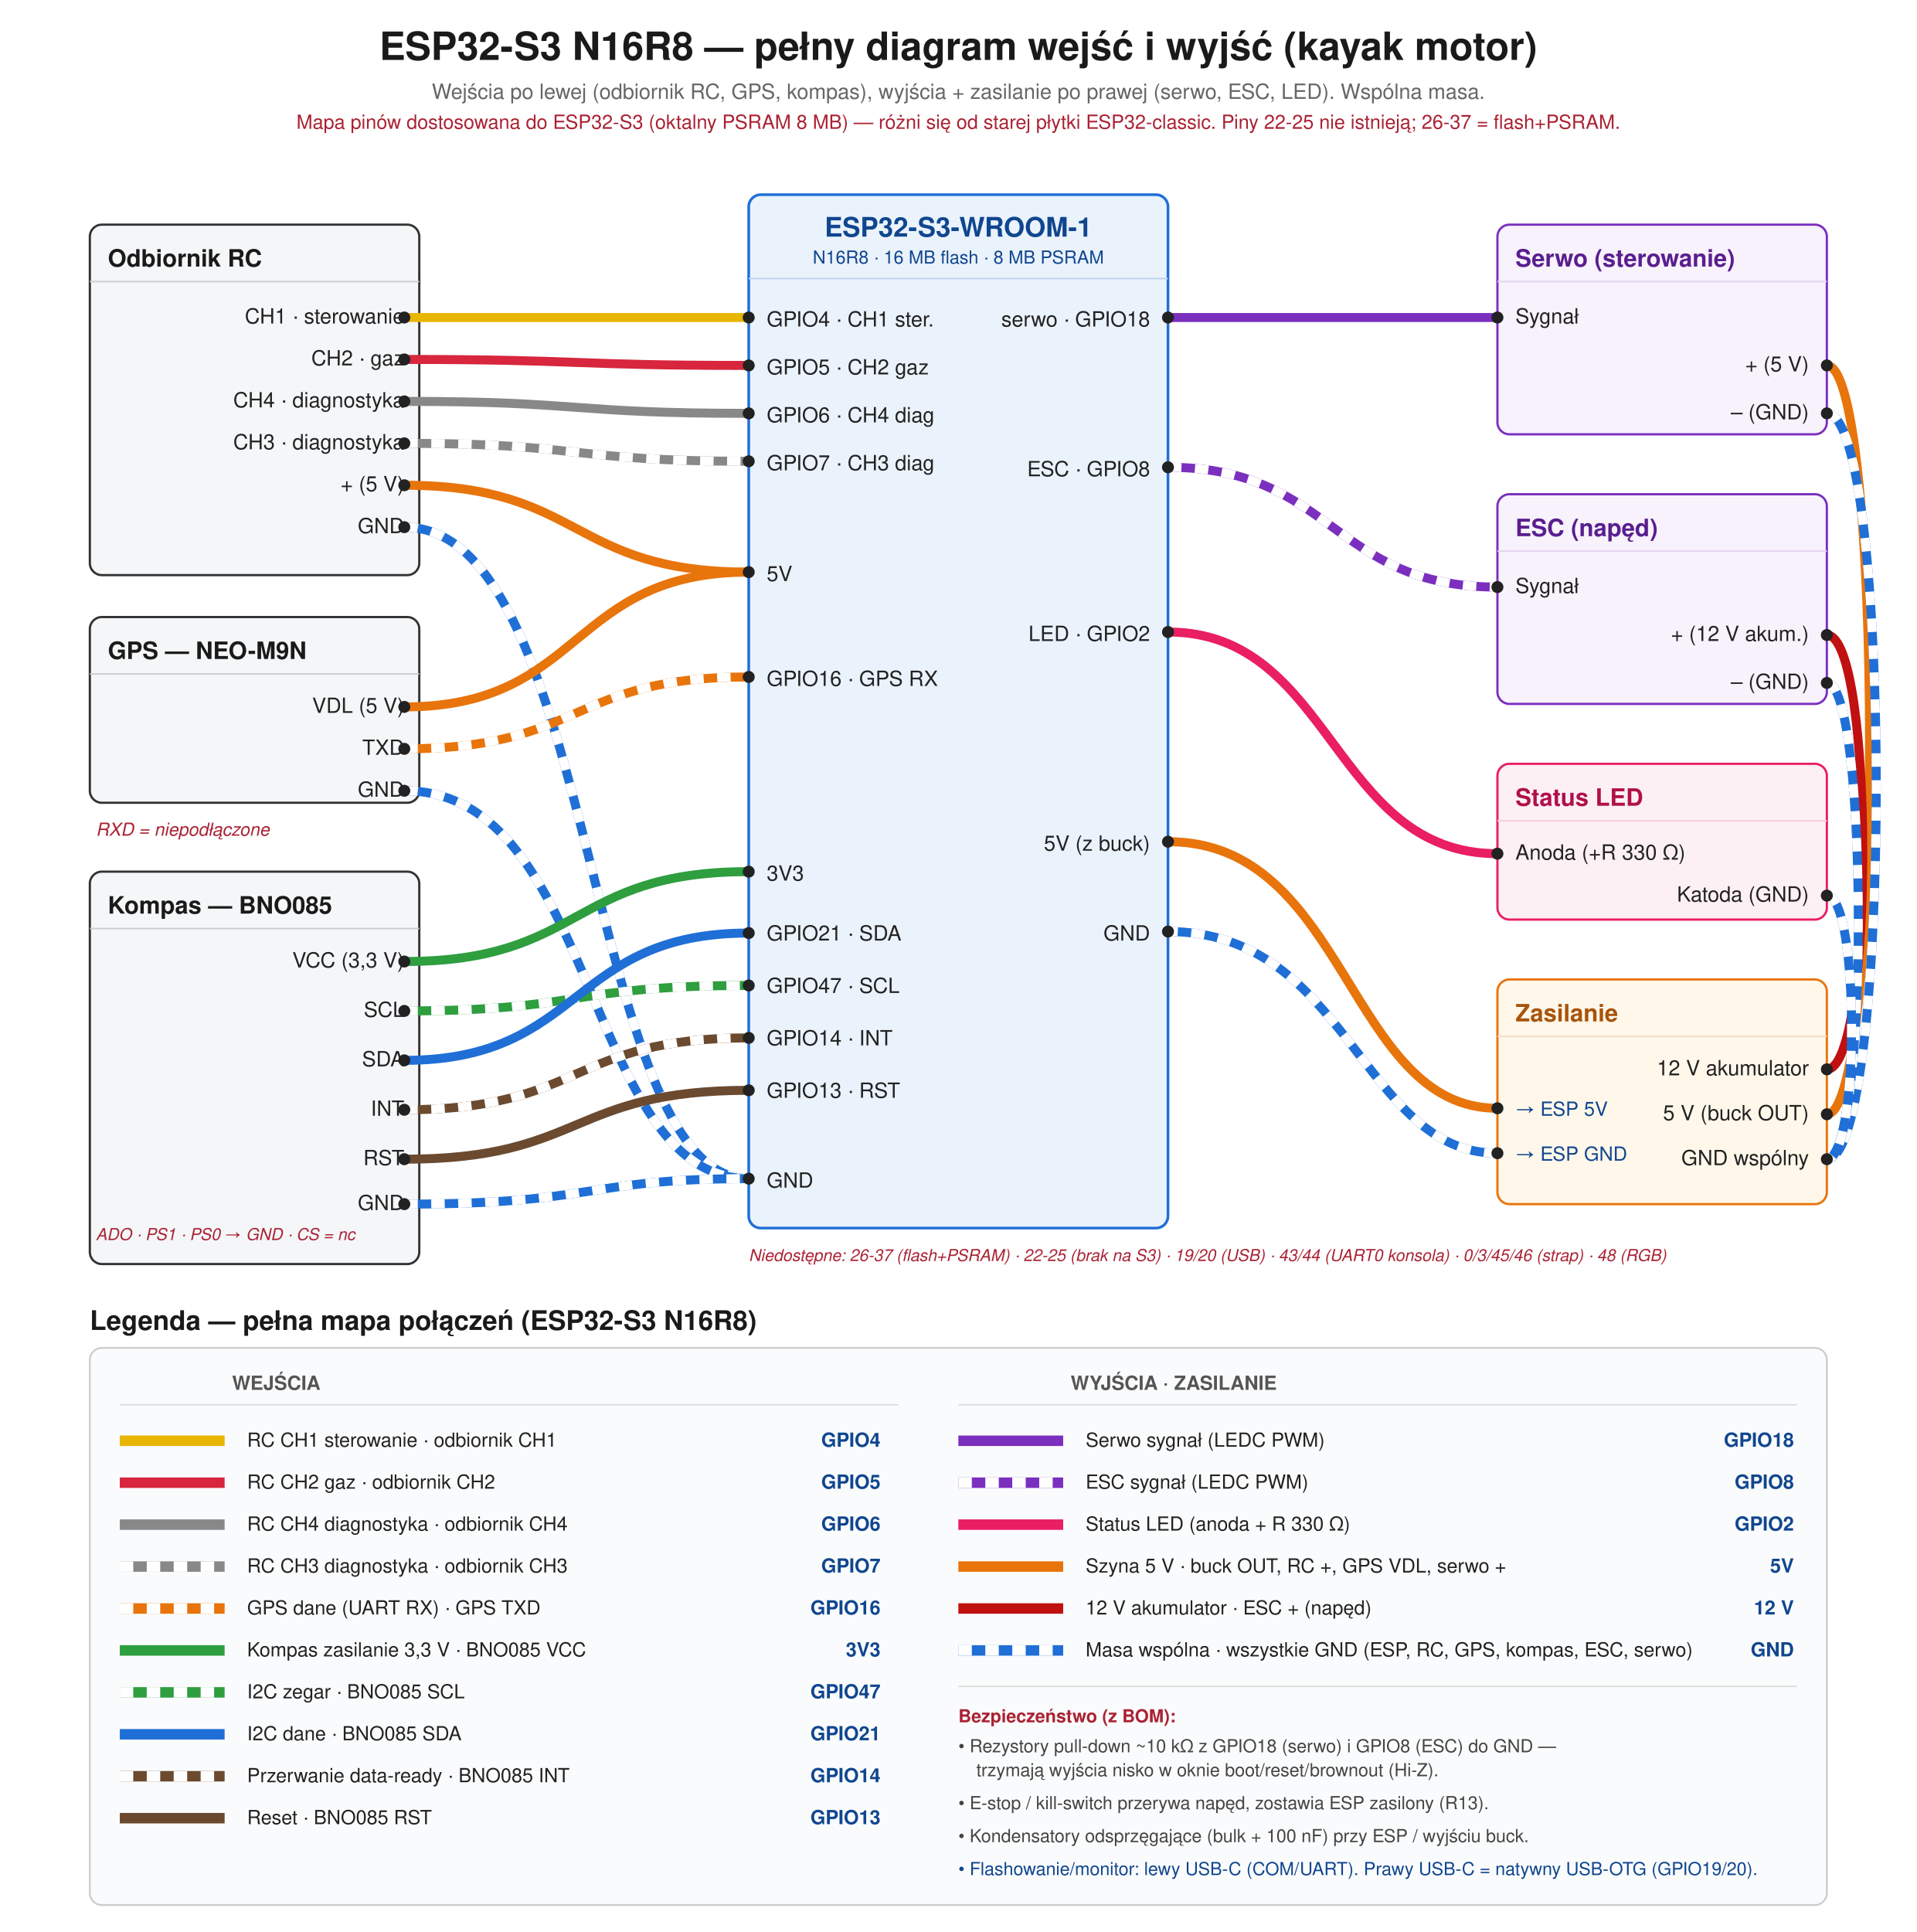
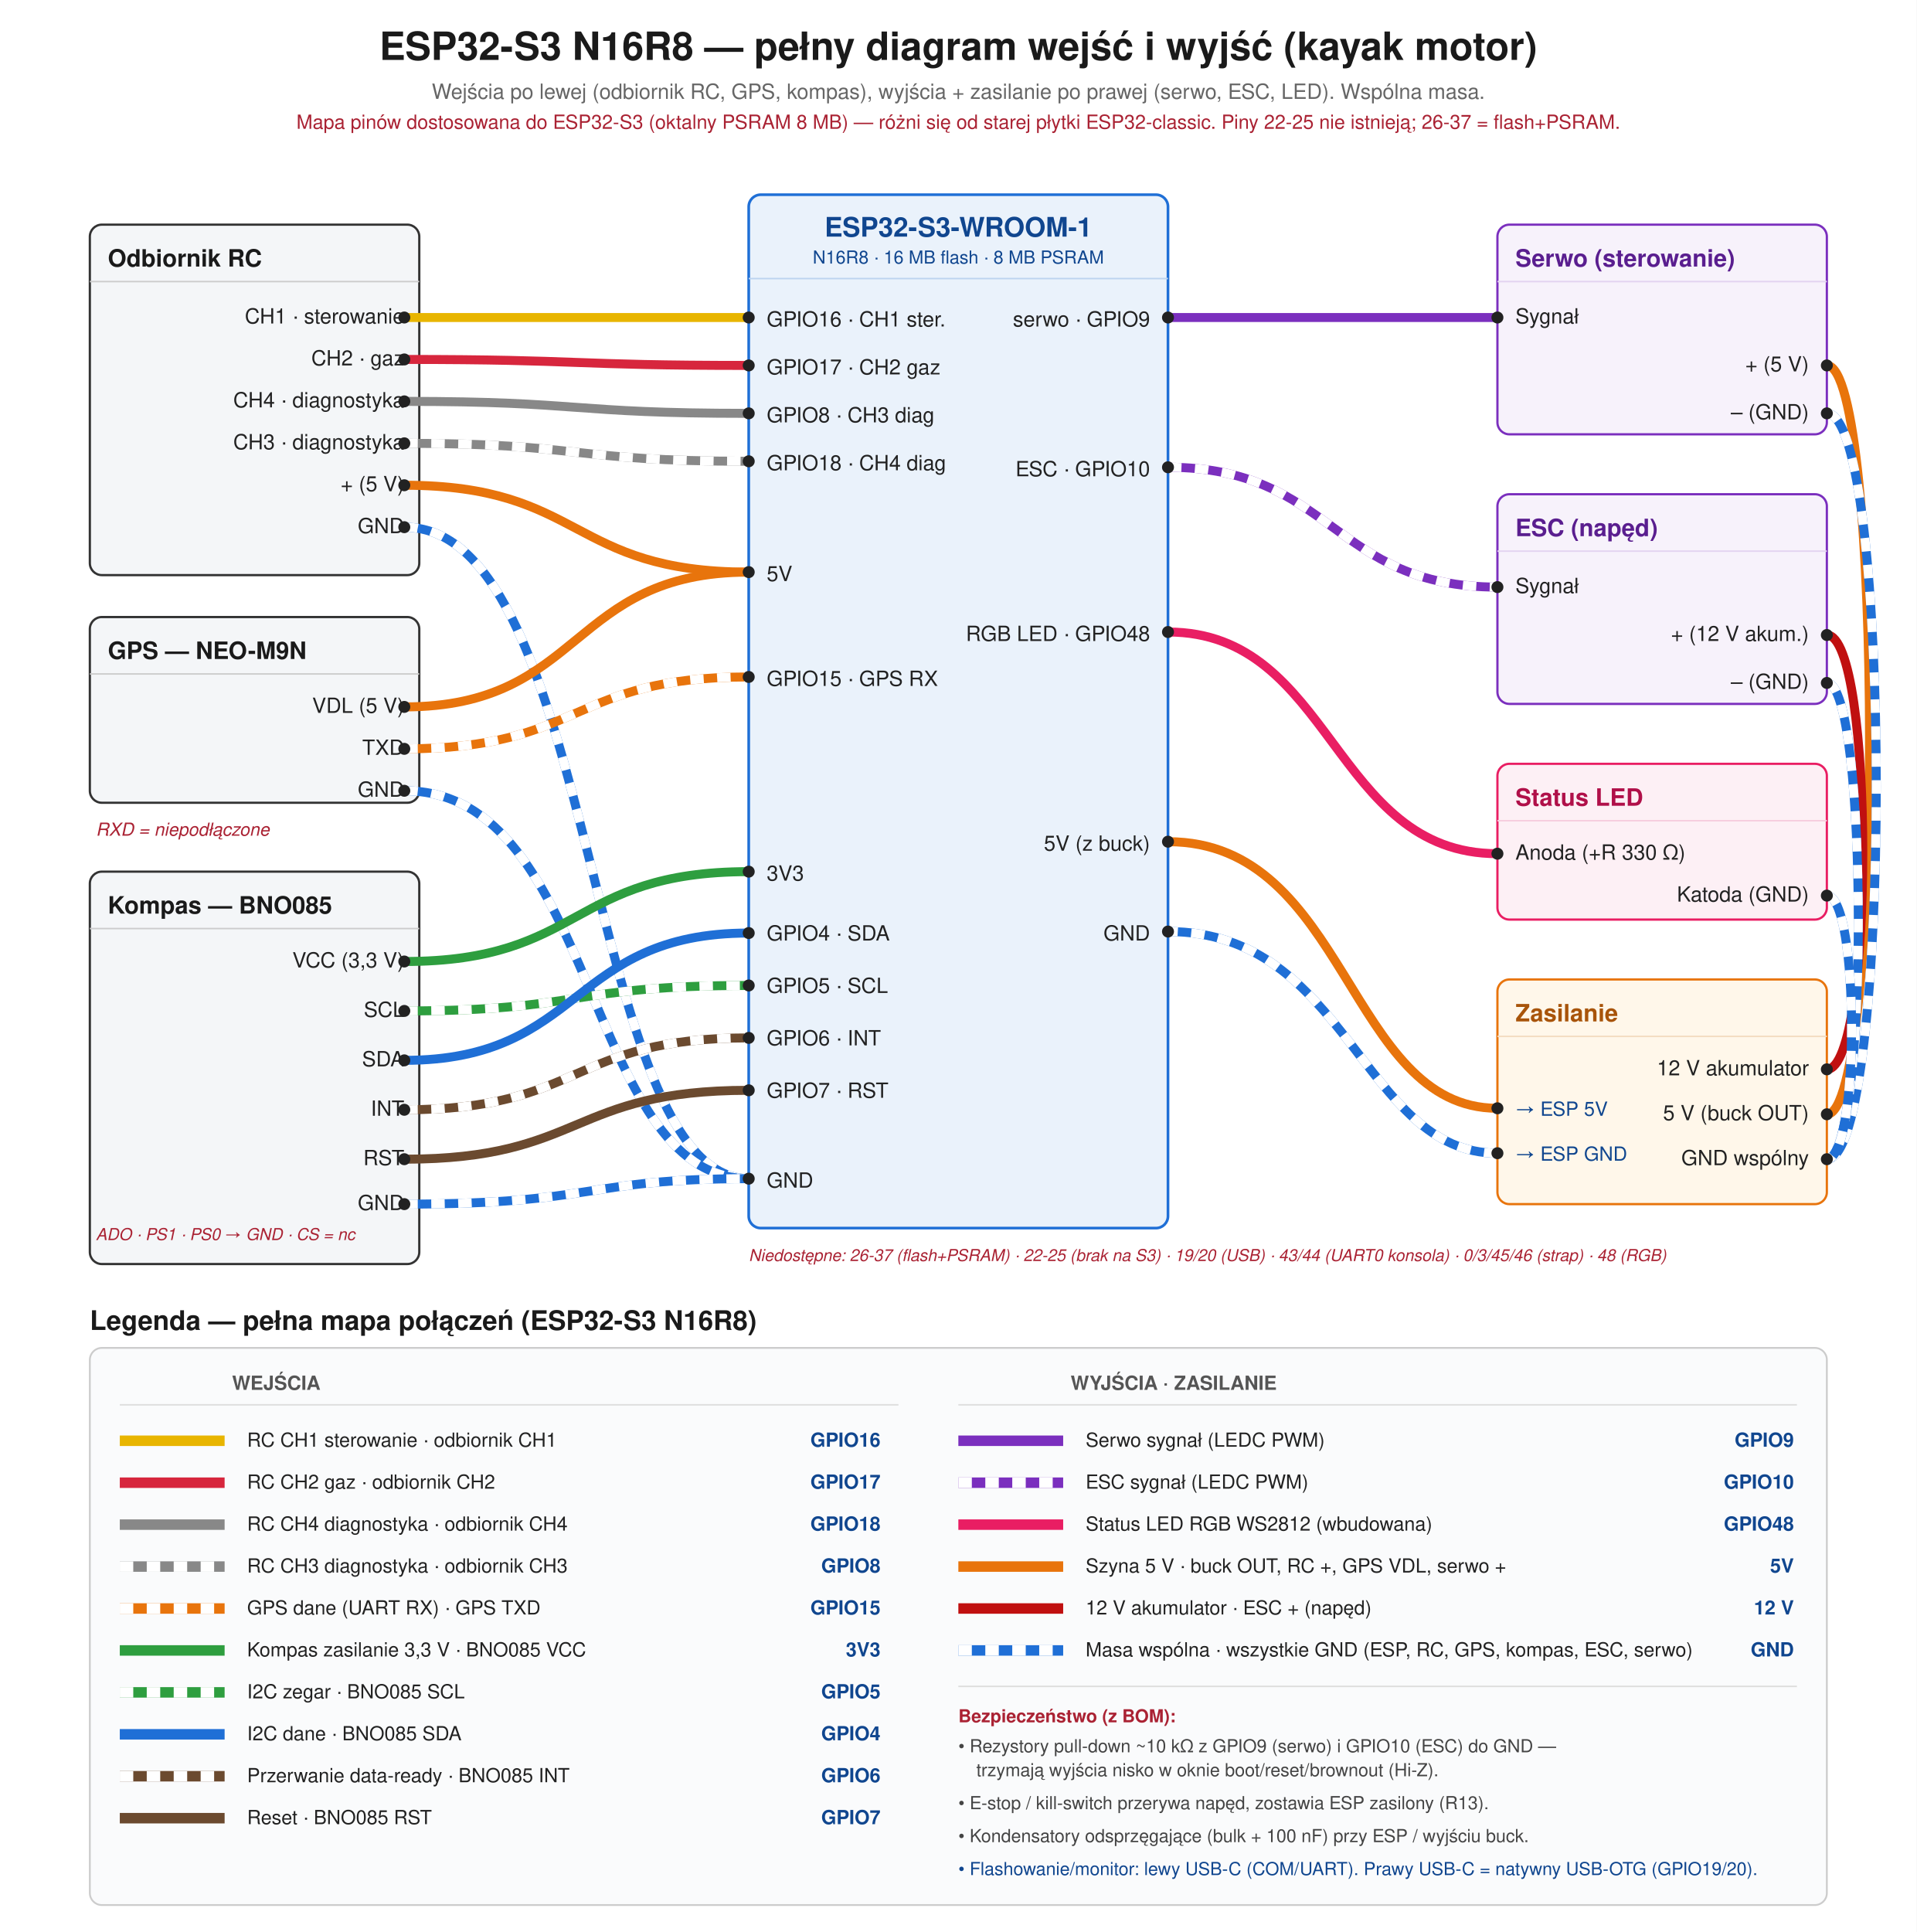
<svg xmlns="http://www.w3.org/2000/svg" width="1280" height="1290" viewBox="0 0 1280 1290" font-family="Helvetica, Arial, sans-serif">
  <rect x="0" y="0" width="1280" height="1290" fill="#ffffff" />
  <text x="640" y="40" text-anchor="middle" font-size="26" font-weight="bold" fill="#1a1a1a">ESP32-S3 N16R8 — pełny diagram wejść i wyjść (kayak motor)</text>
  <text x="640" y="66" text-anchor="middle" font-size="14" fill="#666">Wejścia po lewej (odbiornik RC, GPS, kompas), wyjścia + zasilanie po prawej (serwo, ESC, LED). Wspólna masa.</text>
  <text x="640" y="86" text-anchor="middle" font-size="13" fill="#a23">Mapa pinów dostosowana do ESP32-S3 (oktalny PSRAM 8 MB) — różni się od starej płytki ESP32-classic. Piny 22-25 nie istnieją; 26-37 = flash+PSRAM.</text>
  <rect x="60" y="150" width="220" height="234" rx="8" fill="#F4F6F8" stroke="#333" stroke-width="1.5" />
  <text x="72" y="178" font-size="16" font-weight="bold" fill="#1a1a1a">Odbiornik RC</text>
  <line x1="60" y1="188" x2="280" y2="188" stroke="#ccc" stroke-width="1" />
  <text x="270" y="216" text-anchor="end" font-size="14" fill="#222">CH1 · sterowanie</text>
  <text x="270" y="244" text-anchor="end" font-size="14" fill="#222">CH2 · gaz</text>
  <text x="270" y="272" text-anchor="end" font-size="14" fill="#222">CH4 · diagnostyka</text>
  <text x="270" y="300" text-anchor="end" font-size="14" fill="#222">CH3 · diagnostyka</text>
  <text x="270" y="328" text-anchor="end" font-size="14" fill="#222">+ (5 V)</text>
  <text x="270" y="356" text-anchor="end" font-size="14" fill="#222">GND</text>
  <rect x="60" y="412" width="220" height="124" rx="8" fill="#F4F6F8" stroke="#333" stroke-width="1.5" />
  <text x="72" y="440" font-size="16" font-weight="bold" fill="#1a1a1a">GPS — NEO-M9N</text>
  <line x1="60" y1="450" x2="280" y2="450" stroke="#ccc" stroke-width="1" />
  <text x="270" y="476" text-anchor="end" font-size="14" fill="#222">VDL (5 V)</text>
  <text x="270" y="504" text-anchor="end" font-size="14" fill="#222">TXD</text>
  <text x="270" y="532" text-anchor="end" font-size="14" fill="#222">GND</text>
  <text x="64" y="558" font-size="12" fill="#a23" font-style="italic">RXD = niepodłączone</text>
  <rect x="60" y="582" width="220" height="262" rx="8" fill="#F4F6F8" stroke="#333" stroke-width="1.5" />
  <text x="72" y="610" font-size="16" font-weight="bold" fill="#1a1a1a">Kompas — BNO085</text>
  <line x1="60" y1="620" x2="280" y2="620" stroke="#ccc" stroke-width="1" />
  <text x="270" y="646" text-anchor="end" font-size="14" fill="#222">VCC (3,3 V)</text>
  <text x="270" y="679" text-anchor="end" font-size="14" fill="#222">SCL</text>
  <text x="270" y="712" text-anchor="end" font-size="14" fill="#222">SDA</text>
  <text x="270" y="745" text-anchor="end" font-size="14" fill="#222">INT</text>
  <text x="270" y="778" text-anchor="end" font-size="14" fill="#222">RST</text>
  <text x="270" y="808" text-anchor="end" font-size="14" fill="#222">GND</text>
  <text x="64" y="828" font-size="11" fill="#a23" font-style="italic">ADO · PS1 · PS0 → GND  ·  CS = nc</text>
  <rect x="500" y="130" width="280" height="690" rx="8" fill="#EAF2FB" stroke="#1F6FD6" stroke-width="1.8" />
  <text x="640" y="158" text-anchor="middle" font-size="18" font-weight="bold" fill="#10468f">ESP32-S3-WROOM-1</text>
  <text x="640" y="176" text-anchor="middle" font-size="12" fill="#10468f">N16R8 · 16 MB flash · 8 MB PSRAM</text>
  <line x1="500" y1="186" x2="780" y2="186" stroke="#bcd4ef" stroke-width="1" />
-   <text x="512" y="218" font-size="14" fill="#222">GPIO4 · CH1 ster.</text>
-   <text x="512" y="250" font-size="14" fill="#222">GPIO5 · CH2 gaz</text>
-   <text x="512" y="282" font-size="14" fill="#222">GPIO6 · CH4 diag</text>
-   <text x="512" y="314" font-size="14" fill="#222">GPIO7 · CH3 diag</text>
+   <text x="512" y="218" font-size="14" fill="#222">GPIO16 · CH1 ster.</text>
+   <text x="512" y="250" font-size="14" fill="#222">GPIO17 · CH2 gaz</text>
+   <text x="512" y="282" font-size="14" fill="#222">GPIO8 · CH3 diag</text>
+   <text x="512" y="314" font-size="14" fill="#222">GPIO18 · CH4 diag</text>
  <text x="512" y="388" font-size="14" fill="#222">5V</text>
-   <text x="512" y="458" font-size="14" fill="#222">GPIO16 · GPS RX</text>
+   <text x="512" y="458" font-size="14" fill="#222">GPIO15 · GPS RX</text>
  <text x="512" y="588" font-size="14" fill="#222">3V3</text>
-   <text x="512" y="628" font-size="14" fill="#222">GPIO21 · SDA</text>
-   <text x="512" y="663" font-size="14" fill="#222">GPIO47 · SCL</text>
-   <text x="512" y="698" font-size="14" fill="#222">GPIO14 · INT</text>
-   <text x="512" y="733" font-size="14" fill="#222">GPIO13 · RST</text>
+   <text x="512" y="628" font-size="14" fill="#222">GPIO4 · SDA</text>
+   <text x="512" y="663" font-size="14" fill="#222">GPIO5 · SCL</text>
+   <text x="512" y="698" font-size="14" fill="#222">GPIO6 · INT</text>
+   <text x="512" y="733" font-size="14" fill="#222">GPIO7 · RST</text>
  <text x="512" y="793" font-size="14" fill="#222">GND</text>
-   <text x="768" y="218" text-anchor="end" font-size="14" fill="#222">serwo · GPIO18</text>
-   <text x="768" y="318" text-anchor="end" font-size="14" fill="#222">ESC · GPIO8</text>
-   <text x="768" y="428" text-anchor="end" font-size="14" fill="#222">LED · GPIO2</text>
+   <text x="768" y="218" text-anchor="end" font-size="14" fill="#222">serwo · GPIO9</text>
+   <text x="768" y="318" text-anchor="end" font-size="14" fill="#222">ESC · GPIO10</text>
+   <text x="768" y="428" text-anchor="end" font-size="14" fill="#222">RGB LED · GPIO48</text>
  <text x="768" y="568" text-anchor="end" font-size="14" fill="#222">5V (z buck)</text>
  <text x="768" y="628" text-anchor="end" font-size="14" fill="#222">GND</text>
  <text x="500" y="842" font-size="11" fill="#a23" font-style="italic">Niedostępne: 26-37 (flash+PSRAM) · 22-25 (brak na S3) · 19/20 (USB) · 43/44 (UART0 konsola) · 0/3/45/46 (strap) · 48 (RGB)</text>
  <rect x="1000" y="150" width="220" height="140" rx="8" fill="#F7F2FB" stroke="#7B2FBE" stroke-width="1.5" />
  <text x="1012" y="178" font-size="16" font-weight="bold" fill="#5a1e8f">Serwo (sterowanie)</text>
  <line x1="1000" y1="188" x2="1220" y2="188" stroke="#e3d3f0" stroke-width="1" />
  <text x="1012" y="216" font-size="14" fill="#222">Sygnał</text>
  <text x="1208" y="248" text-anchor="end" font-size="14" fill="#222">+ (5 V)</text>
  <text x="1208" y="280" text-anchor="end" font-size="14" fill="#222">– (GND)</text>
  <rect x="1000" y="330" width="220" height="140" rx="8" fill="#F7F2FB" stroke="#7B2FBE" stroke-width="1.5" />
  <text x="1012" y="358" font-size="16" font-weight="bold" fill="#5a1e8f">ESC (napęd)</text>
  <line x1="1000" y1="368" x2="1220" y2="368" stroke="#e3d3f0" stroke-width="1" />
  <text x="1012" y="396" font-size="14" fill="#222">Sygnał</text>
  <text x="1208" y="428" text-anchor="end" font-size="14" fill="#222">+ (12 V akum.)</text>
  <text x="1208" y="460" text-anchor="end" font-size="14" fill="#222">– (GND)</text>
  <rect x="1000" y="510" width="220" height="104" rx="8" fill="#FDF0F5" stroke="#E91E63" stroke-width="1.5" />
  <text x="1012" y="538" font-size="16" font-weight="bold" fill="#b01049">Status LED</text>
  <line x1="1000" y1="548" x2="1220" y2="548" stroke="#f6cdde" stroke-width="1" />
  <text x="1012" y="574" font-size="14" fill="#222">Anoda (+R 330 Ω)</text>
  <text x="1208" y="602" text-anchor="end" font-size="14" fill="#222">Katoda (GND)</text>
  <rect x="1000" y="654" width="220" height="150" rx="8" fill="#FFF7EA" stroke="#E8740C" stroke-width="1.5" />
  <text x="1012" y="682" font-size="16" font-weight="bold" fill="#a8540a">Zasilanie</text>
  <line x1="1000" y1="692" x2="1220" y2="692" stroke="#f3dcc0" stroke-width="1" />
  <text x="1208" y="718" text-anchor="end" font-size="14" fill="#222">12 V akumulator</text>
  <text x="1208" y="748" text-anchor="end" font-size="14" fill="#222">5 V (buck OUT)</text>
  <text x="1208" y="778" text-anchor="end" font-size="14" fill="#222">GND wspólny</text>
  <text x="1012" y="745" font-size="13" fill="#10468f">→ ESP 5V</text>
  <text x="1012" y="775" font-size="13" fill="#10468f">→ ESP GND</text>
  <path d="M270,212 C390,212 380,212 500,212" fill="none" stroke="#E8B500" stroke-width="6" />
  <path d="M270,240 C390,240 380,244 500,244" fill="none" stroke="#D7263D" stroke-width="6" />
  <path d="M270,268 C390,268 380,276 500,276" fill="none" stroke="#888888" stroke-width="6" />
  <path d="M270,296 C390,296 380,308 500,308" fill="none" stroke="#888888" stroke-width="6" />
  <path d="M270,296 C390,296 380,308 500,308" fill="none" stroke="#ffffff" stroke-width="6" stroke-dasharray="9 9" />
  <path d="M270,324 C390,324 380,382 500,382" fill="none" stroke="#E8740C" stroke-width="6" />
  <path d="M270,352 C400,352 390,787 500,787" fill="none" stroke="#1F6FD6" stroke-width="6" />
  <path d="M270,352 C400,352 390,787 500,787" fill="none" stroke="#ffffff" stroke-width="6" stroke-dasharray="9 9" />
  <path d="M270,472 C390,472 380,382 500,382" fill="none" stroke="#E8740C" stroke-width="6" />
  <path d="M270,500 C390,500 380,452 500,452" fill="none" stroke="#E8740C" stroke-width="6" />
  <path d="M270,500 C390,500 380,452 500,452" fill="none" stroke="#ffffff" stroke-width="6" stroke-dasharray="9 9" />
  <path d="M270,528 C400,528 390,787 500,787" fill="none" stroke="#1F6FD6" stroke-width="6" />
  <path d="M270,528 C400,528 390,787 500,787" fill="none" stroke="#ffffff" stroke-width="6" stroke-dasharray="9 9" />
  <path d="M270,642 C390,642 380,582 500,582" fill="none" stroke="#2E9E3F" stroke-width="6" />
  <path d="M270,675 C390,675 380,658 500,658" fill="none" stroke="#2E9E3F" stroke-width="6" />
  <path d="M270,675 C390,675 380,658 500,658" fill="none" stroke="#ffffff" stroke-width="6" stroke-dasharray="9 9" />
  <path d="M270,708 C390,708 380,623 500,623" fill="none" stroke="#1F6FD6" stroke-width="6" />
  <path d="M270,741 C390,741 380,693 500,693" fill="none" stroke="#6B4A2F" stroke-width="6" />
  <path d="M270,741 C390,741 380,693 500,693" fill="none" stroke="#ffffff" stroke-width="6" stroke-dasharray="9 9" />
  <path d="M270,774 C390,774 380,728 500,728" fill="none" stroke="#6B4A2F" stroke-width="6" />
  <path d="M270,804 C400,804 390,787 500,787" fill="none" stroke="#1F6FD6" stroke-width="6" />
  <path d="M270,804 C400,804 390,787 500,787" fill="none" stroke="#ffffff" stroke-width="6" stroke-dasharray="9 9" />
  <path d="M780,212 C890,212 890,212 1000,212" fill="none" stroke="#7B2FBE" stroke-width="6" />
  <path d="M780,312 C890,312 890,392 1000,392" fill="none" stroke="#7B2FBE" stroke-width="6" />
  <path d="M780,312 C890,312 890,392 1000,392" fill="none" stroke="#ffffff" stroke-width="6" stroke-dasharray="9 9" />
  <path d="M780,422 C890,422 890,570 1000,570" fill="none" stroke="#E91E63" stroke-width="6" />
  <path d="M1000,740 C900,740 900,562 780,562" fill="none" stroke="#E8740C" stroke-width="6" />
  <path d="M1000,770 C910,770 900,622 780,622" fill="none" stroke="#1F6FD6" stroke-width="6" />
  <path d="M1000,770 C910,770 900,622 780,622" fill="none" stroke="#ffffff" stroke-width="6" stroke-dasharray="9 9" />
  <path d="M1220,244 C1258,244 1258,744 1220,744" fill="none" stroke="#E8740C" stroke-width="6" />
  <path d="M1220,424 C1252,424 1252,714 1220,714" fill="none" stroke="#C01010" stroke-width="6" />
  <path d="M1220,276 C1264,276 1264,774 1220,774" fill="none" stroke="#1F6FD6" stroke-width="6" />
  <path d="M1220,276 C1264,276 1264,774 1220,774" fill="none" stroke="#ffffff" stroke-width="6" stroke-dasharray="9 9" />
  <path d="M1220,456 C1248,456 1248,774 1220,774" fill="none" stroke="#1F6FD6" stroke-width="6" />
  <path d="M1220,456 C1248,456 1248,774 1220,774" fill="none" stroke="#ffffff" stroke-width="6" stroke-dasharray="9 9" />
  <path d="M1220,598 C1242,598 1242,774 1220,774" fill="none" stroke="#1F6FD6" stroke-width="6" />
  <path d="M1220,598 C1242,598 1242,774 1220,774" fill="none" stroke="#ffffff" stroke-width="6" stroke-dasharray="9 9" />
  <g fill="#222">
    <circle cx="270" cy="212" r="4" />
    <circle cx="270" cy="240" r="4" />
    <circle cx="270" cy="268" r="4" />
    <circle cx="270" cy="296" r="4" />
    <circle cx="270" cy="324" r="4" />
    <circle cx="270" cy="352" r="4" />
    <circle cx="270" cy="472" r="4" />
    <circle cx="270" cy="500" r="4" />
    <circle cx="270" cy="528" r="4" />
    <circle cx="270" cy="642" r="4" />
    <circle cx="270" cy="675" r="4" />
    <circle cx="270" cy="708" r="4" />
    <circle cx="270" cy="741" r="4" />
    <circle cx="270" cy="774" r="4" />
    <circle cx="270" cy="804" r="4" />
    <circle cx="500" cy="212" r="4" />
    <circle cx="500" cy="244" r="4" />
    <circle cx="500" cy="276" r="4" />
    <circle cx="500" cy="308" r="4" />
    <circle cx="500" cy="382" r="4" />
    <circle cx="500" cy="452" r="4" />
    <circle cx="500" cy="582" r="4" />
    <circle cx="500" cy="623" r="4" />
    <circle cx="500" cy="658" r="4" />
    <circle cx="500" cy="693" r="4" />
    <circle cx="500" cy="728" r="4" />
    <circle cx="500" cy="787" r="4" />
    <circle cx="780" cy="212" r="4" />
    <circle cx="780" cy="312" r="4" />
    <circle cx="780" cy="422" r="4" />
    <circle cx="780" cy="562" r="4" />
    <circle cx="780" cy="622" r="4" />
    <circle cx="1000" cy="212" r="4" />
    <circle cx="1000" cy="392" r="4" />
    <circle cx="1000" cy="570" r="4" />
    <circle cx="1000" cy="740" r="4" />
    <circle cx="1000" cy="770" r="4" />
    <circle cx="1220" cy="244" r="4" />
    <circle cx="1220" cy="276" r="4" />
    <circle cx="1220" cy="424" r="4" />
    <circle cx="1220" cy="456" r="4" />
    <circle cx="1220" cy="598" r="4" />
    <circle cx="1220" cy="714" r="4" />
    <circle cx="1220" cy="744" r="4" />
    <circle cx="1220" cy="774" r="4" />
  </g>
  <text x="60" y="888" font-size="18" font-weight="bold" fill="#1a1a1a">Legenda — pełna mapa połączeń (ESP32-S3 N16R8)</text>
  <rect x="60" y="900" width="1160" height="372" rx="8" fill="#FAFBFC" stroke="#ccc" stroke-width="1.2" />
  <text x="155" y="928" font-size="13" font-weight="bold" fill="#555">WEJŚCIA</text>
  <text x="715" y="928" font-size="13" font-weight="bold" fill="#555">WYJŚCIA · ZASILANIE</text>
  <line x1="80" y1="938" x2="600" y2="938" stroke="#ddd" stroke-width="1" />
  <line x1="640" y1="938" x2="1200" y2="938" stroke="#ddd" stroke-width="1" />
  <line x1="80" y1="962" x2="150" y2="962" stroke="#E8B500" stroke-width="7" />
  <text x="165" y="966" font-size="13" fill="#222">RC CH1 sterowanie · odbiornik CH1</text>
-   <text x="588" y="966" text-anchor="end" font-size="13" font-weight="bold" fill="#10468f">GPIO4</text>
+   <text x="588" y="966" text-anchor="end" font-size="13" font-weight="bold" fill="#10468f">GPIO16</text>
  <line x1="80" y1="990" x2="150" y2="990" stroke="#D7263D" stroke-width="7" />
  <text x="165" y="994" font-size="13" fill="#222">RC CH2 gaz · odbiornik CH2</text>
-   <text x="588" y="994" text-anchor="end" font-size="13" font-weight="bold" fill="#10468f">GPIO5</text>
+   <text x="588" y="994" text-anchor="end" font-size="13" font-weight="bold" fill="#10468f">GPIO17</text>
  <line x1="80" y1="1018" x2="150" y2="1018" stroke="#888888" stroke-width="7" />
  <text x="165" y="1022" font-size="13" fill="#222">RC CH4 diagnostyka · odbiornik CH4</text>
-   <text x="588" y="1022" text-anchor="end" font-size="13" font-weight="bold" fill="#10468f">GPIO6</text>
+   <text x="588" y="1022" text-anchor="end" font-size="13" font-weight="bold" fill="#10468f">GPIO18</text>
  <line x1="80" y1="1046" x2="150" y2="1046" stroke="#888888" stroke-width="7" />
  <line x1="80" y1="1046" x2="150" y2="1046" stroke="#ffffff" stroke-width="7" stroke-dasharray="9 9" />
  <text x="165" y="1050" font-size="13" fill="#222">RC CH3 diagnostyka · odbiornik CH3</text>
-   <text x="588" y="1050" text-anchor="end" font-size="13" font-weight="bold" fill="#10468f">GPIO7</text>
+   <text x="588" y="1050" text-anchor="end" font-size="13" font-weight="bold" fill="#10468f">GPIO8</text>
  <line x1="80" y1="1074" x2="150" y2="1074" stroke="#E8740C" stroke-width="7" />
  <line x1="80" y1="1074" x2="150" y2="1074" stroke="#ffffff" stroke-width="7" stroke-dasharray="9 9" />
  <text x="165" y="1078" font-size="13" fill="#222">GPS dane (UART RX) · GPS TXD</text>
-   <text x="588" y="1078" text-anchor="end" font-size="13" font-weight="bold" fill="#10468f">GPIO16</text>
+   <text x="588" y="1078" text-anchor="end" font-size="13" font-weight="bold" fill="#10468f">GPIO15</text>
  <line x1="80" y1="1102" x2="150" y2="1102" stroke="#2E9E3F" stroke-width="7" />
  <text x="165" y="1106" font-size="13" fill="#222">Kompas zasilanie 3,3 V · BNO085 VCC</text>
  <text x="588" y="1106" text-anchor="end" font-size="13" font-weight="bold" fill="#10468f">3V3</text>
  <line x1="80" y1="1130" x2="150" y2="1130" stroke="#2E9E3F" stroke-width="7" />
  <line x1="80" y1="1130" x2="150" y2="1130" stroke="#ffffff" stroke-width="7" stroke-dasharray="9 9" />
  <text x="165" y="1134" font-size="13" fill="#222">I2C zegar · BNO085 SCL</text>
-   <text x="588" y="1134" text-anchor="end" font-size="13" font-weight="bold" fill="#10468f">GPIO47</text>
+   <text x="588" y="1134" text-anchor="end" font-size="13" font-weight="bold" fill="#10468f">GPIO5</text>
  <line x1="80" y1="1158" x2="150" y2="1158" stroke="#1F6FD6" stroke-width="7" />
  <text x="165" y="1162" font-size="13" fill="#222">I2C dane · BNO085 SDA</text>
-   <text x="588" y="1162" text-anchor="end" font-size="13" font-weight="bold" fill="#10468f">GPIO21</text>
+   <text x="588" y="1162" text-anchor="end" font-size="13" font-weight="bold" fill="#10468f">GPIO4</text>
  <line x1="80" y1="1186" x2="150" y2="1186" stroke="#6B4A2F" stroke-width="7" />
  <line x1="80" y1="1186" x2="150" y2="1186" stroke="#ffffff" stroke-width="7" stroke-dasharray="9 9" />
  <text x="165" y="1190" font-size="13" fill="#222">Przerwanie data-ready · BNO085 INT</text>
-   <text x="588" y="1190" text-anchor="end" font-size="13" font-weight="bold" fill="#10468f">GPIO14</text>
+   <text x="588" y="1190" text-anchor="end" font-size="13" font-weight="bold" fill="#10468f">GPIO6</text>
  <line x1="80" y1="1214" x2="150" y2="1214" stroke="#6B4A2F" stroke-width="7" />
  <text x="165" y="1218" font-size="13" fill="#222">Reset · BNO085 RST</text>
-   <text x="588" y="1218" text-anchor="end" font-size="13" font-weight="bold" fill="#10468f">GPIO13</text>
+   <text x="588" y="1218" text-anchor="end" font-size="13" font-weight="bold" fill="#10468f">GPIO7</text>
  <line x1="640" y1="962" x2="710" y2="962" stroke="#7B2FBE" stroke-width="7" />
  <text x="725" y="966" font-size="13" fill="#222">Serwo sygnał (LEDC PWM)</text>
-   <text x="1198" y="966" text-anchor="end" font-size="13" font-weight="bold" fill="#10468f">GPIO18</text>
+   <text x="1198" y="966" text-anchor="end" font-size="13" font-weight="bold" fill="#10468f">GPIO9</text>
  <line x1="640" y1="990" x2="710" y2="990" stroke="#7B2FBE" stroke-width="7" />
  <line x1="640" y1="990" x2="710" y2="990" stroke="#ffffff" stroke-width="7" stroke-dasharray="9 9" />
  <text x="725" y="994" font-size="13" fill="#222">ESC sygnał (LEDC PWM)</text>
-   <text x="1198" y="994" text-anchor="end" font-size="13" font-weight="bold" fill="#10468f">GPIO8</text>
+   <text x="1198" y="994" text-anchor="end" font-size="13" font-weight="bold" fill="#10468f">GPIO10</text>
  <line x1="640" y1="1018" x2="710" y2="1018" stroke="#E91E63" stroke-width="7" />
-   <text x="725" y="1022" font-size="13" fill="#222">Status LED (anoda + R 330 Ω)</text>
-   <text x="1198" y="1022" text-anchor="end" font-size="13" font-weight="bold" fill="#10468f">GPIO2</text>
+   <text x="725" y="1022" font-size="13" fill="#222">Status LED RGB WS2812 (wbudowana)</text>
+   <text x="1198" y="1022" text-anchor="end" font-size="13" font-weight="bold" fill="#10468f">GPIO48</text>
  <line x1="640" y1="1046" x2="710" y2="1046" stroke="#E8740C" stroke-width="7" />
  <text x="725" y="1050" font-size="13" fill="#222">Szyna 5 V · buck OUT, RC +, GPS VDL, serwo +</text>
  <text x="1198" y="1050" text-anchor="end" font-size="13" font-weight="bold" fill="#10468f">5V</text>
  <line x1="640" y1="1074" x2="710" y2="1074" stroke="#C01010" stroke-width="7" />
  <text x="725" y="1078" font-size="13" fill="#222">12 V akumulator · ESC + (napęd)</text>
  <text x="1198" y="1078" text-anchor="end" font-size="13" font-weight="bold" fill="#10468f">12 V</text>
  <line x1="640" y1="1102" x2="710" y2="1102" stroke="#1F6FD6" stroke-width="7" />
  <line x1="640" y1="1102" x2="710" y2="1102" stroke="#ffffff" stroke-width="7" stroke-dasharray="9 9" />
  <text x="725" y="1106" font-size="13" fill="#222">Masa wspólna · wszystkie GND (ESP, RC, GPS, kompas, ESC, serwo)</text>
  <text x="1198" y="1106" text-anchor="end" font-size="13" font-weight="bold" fill="#10468f">GND</text>
  <line x1="640" y1="1126" x2="1200" y2="1126" stroke="#ddd" stroke-width="1" />
  <text x="640" y="1150" font-size="12" font-weight="bold" fill="#a23">Bezpieczeństwo (z BOM):</text>
-   <text x="640" y="1170" font-size="12" fill="#444">• Rezystory pull-down ~10 kΩ z GPIO18 (serwo) i GPIO8 (ESC) do GND —</text>
+   <text x="640" y="1170" font-size="12" fill="#444">• Rezystory pull-down ~10 kΩ z GPIO9 (serwo) i GPIO10 (ESC) do GND —</text>
  <text x="652" y="1186" font-size="12" fill="#444">trzymają wyjścia nisko w oknie boot/reset/brownout (Hi-Z).</text>
  <text x="640" y="1208" font-size="12" fill="#444">• E-stop / kill-switch przerywa napęd, zostawia ESP zasilony (R13).</text>
  <text x="640" y="1230" font-size="12" fill="#444">• Kondensatory odsprzęgające (bulk + 100 nF) przy ESP / wyjściu buck.</text>
  <text x="640" y="1252" font-size="12" fill="#10468f">• Flashowanie/monitor: lewy USB-C (COM/UART). Prawy USB-C = natywny USB-OTG (GPIO19/20).</text>
</svg>
